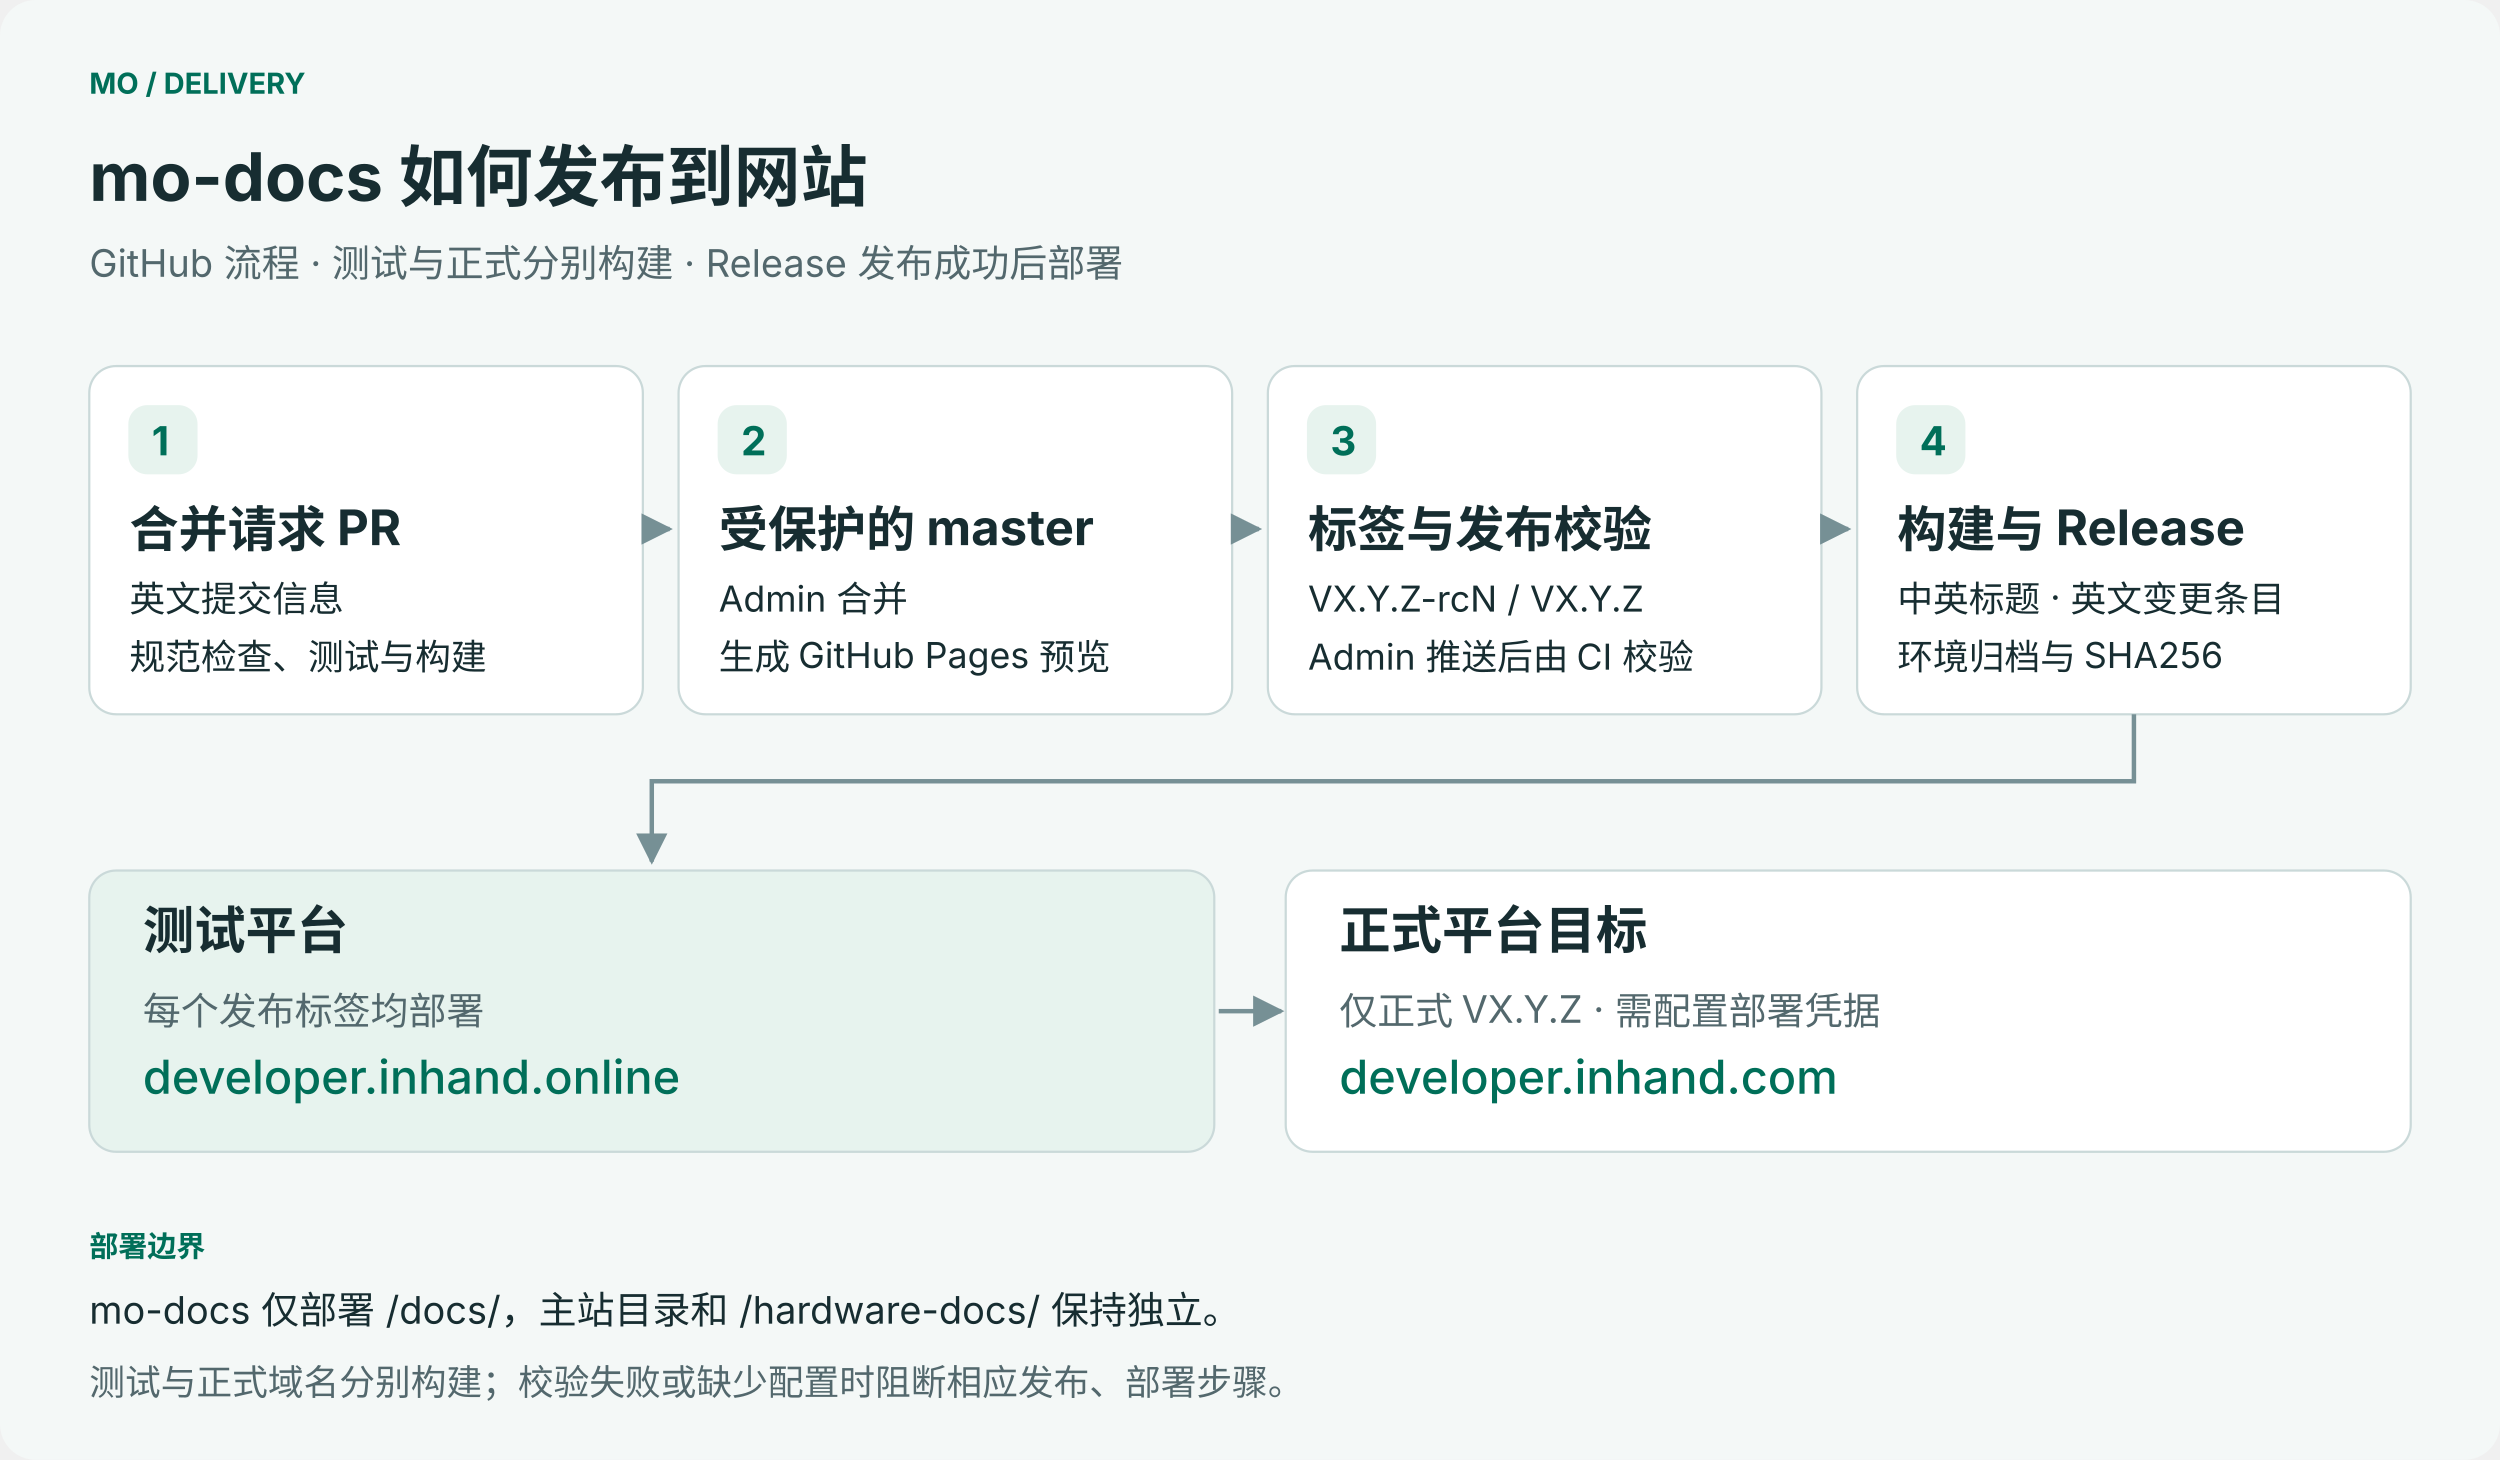
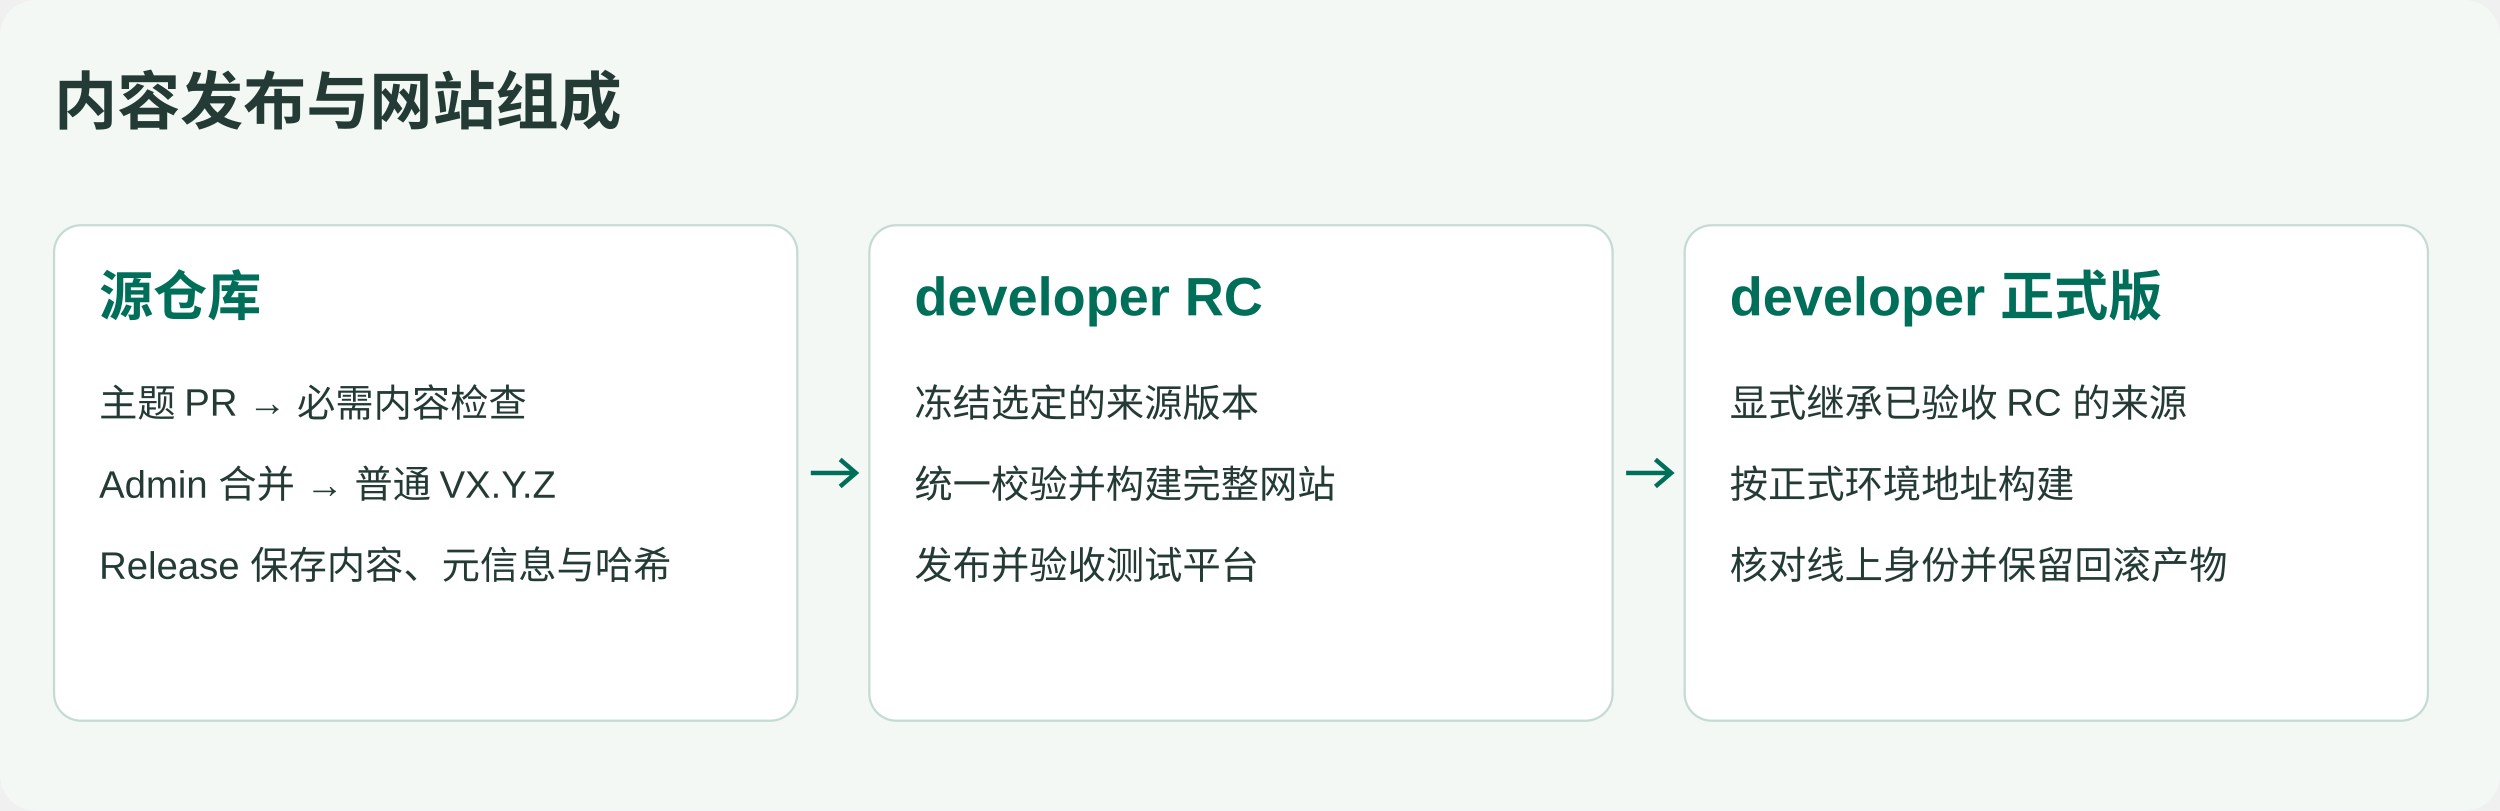
- <svg xmlns="http://www.w3.org/2000/svg" viewBox="0 0 1120 654" role="img" aria-labelledby="title description">
-   <defs>
-     <marker id="arrow" viewBox="0 0 10 10" refX="9" refY="5" markerWidth="7" markerHeight="7" orient="auto">
-       <path d="M0 0 10 5 0 10z" fill="#769095" />
-     </marker>
-   </defs>
-   <rect width="1120" height="654" rx="16" fill="#f4f8f7" />
-   <g font-family="Inter, Noto Sans CJK SC, Microsoft YaHei, Arial, sans-serif">
-     <text x="40" y="42" font-size="13" fill="#006f59" font-weight="700">MO / DELIVERY</text>
-     <text x="40" y="90" font-size="30" fill="#172d31" font-weight="700">mo-docs 如何发布到网站</text>
-     <text x="40" y="124" font-size="17" fill="#53686d" font-weight="400">GitHub 流程 · 测试与正式分别构建 · Release 发布成功后部署</text>
-     <rect x="40" y="164" width="248" height="156" rx="12" fill="#fff" stroke="#cad9d9" />
-     <rect x="58" y="182" width="30" height="30" rx="8" fill="#e7f3ee" stroke="#e7f3ee" />
-     <text x="68" y="204" font-size="18" fill="#006f59" font-weight="700">1</text>
-     <text x="58" y="245" font-size="22" fill="#172d31" font-weight="700">合并请求 PR</text>
-     <text x="58" y="274" font-size="16" fill="#172d31" font-weight="400">英文提交信息</text>
-     <text x="58" y="300" font-size="16" fill="#172d31" font-weight="400">规范检查、测试与构建</text>
-     <path d="M288 237 h12" fill="none" stroke="#769095" stroke-width="2" marker-end="url(#arrow)" />
-     <rect x="304" y="164" width="248" height="156" rx="12" fill="#fff" stroke="#cad9d9" />
-     <rect x="322" y="182" width="30" height="30" rx="8" fill="#e7f3ee" stroke="#e7f3ee" />
-     <text x="332" y="204" font-size="18" fill="#006f59" font-weight="700">2</text>
-     <text x="322" y="245" font-size="22" fill="#172d31" font-weight="700">受保护的 master</text>
-     <text x="322" y="274" font-size="16" fill="#172d31" font-weight="400">Admin 合并</text>
-     <text x="322" y="300" font-size="16" fill="#172d31" font-weight="400">生成 GitHub Pages 预览</text>
-     <path d="M552 237 h12" fill="none" stroke="#769095" stroke-width="2" marker-end="url(#arrow)" />
-     <rect x="568" y="164" width="248" height="156" rx="12" fill="#fff" stroke="#cad9d9" />
-     <rect x="586" y="182" width="30" height="30" rx="8" fill="#e7f3ee" stroke="#e7f3ee" />
-     <text x="596" y="204" font-size="18" fill="#006f59" font-weight="700">3</text>
-     <text x="586" y="245" font-size="22" fill="#172d31" font-weight="700">标签与发布校验</text>
-     <text x="586" y="274" font-size="16" fill="#172d31" font-weight="400">VX.Y.Z-rcN / VX.Y.Z</text>
-     <text x="586" y="300" font-size="16" fill="#172d31" font-weight="400">Admin 推送后由 CI 校验</text>
-     <path d="M816 237 h12" fill="none" stroke="#769095" stroke-width="2" marker-end="url(#arrow)" />
-     <rect x="832" y="164" width="248" height="156" rx="12" fill="#fff" stroke="#cad9d9" />
-     <rect x="850" y="182" width="30" height="30" rx="8" fill="#e7f3ee" stroke="#e7f3ee" />
-     <text x="860" y="204" font-size="18" fill="#006f59" font-weight="700">4</text>
-     <text x="850" y="245" font-size="22" fill="#172d31" font-weight="700">构建与 Release</text>
-     <text x="850" y="274" font-size="16" fill="#172d31" font-weight="400">中英标题 · 英文变更条目</text>
-     <text x="850" y="300" font-size="16" fill="#172d31" font-weight="400">环境归档与 SHA256</text>
-     <path d="M956 320 V350 H292 V386" fill="none" stroke="#769095" stroke-width="2" marker-end="url(#arrow)" />
-     <rect x="40" y="390" width="504" height="126" rx="12" fill="#e7f3ee" stroke="#cad9d9" />
-     <text x="64" y="425" font-size="23" fill="#172d31" font-weight="700">测试平台</text>
-     <text x="64" y="459" font-size="17" fill="#53686d" font-weight="400">每个发布标签均部署</text>
-     <text x="64" y="490" font-size="21" fill="#006f59" font-weight="500">developer.inhand.online</text>
-     <rect x="576" y="390" width="504" height="126" rx="12" fill="#fff" stroke="#cad9d9" />
-     <text x="600" y="425" font-size="23" fill="#172d31" font-weight="700">正式平台目标</text>
-     <text x="600" y="459" font-size="17" fill="#53686d" font-weight="400">仅正式 VX.Y.Z · 需配置部署凭据</text>
-     <text x="600" y="490" font-size="21" fill="#006f59" font-weight="500">developer.inhand.com</text>
-     <path d="M546 453 H574" fill="none" stroke="#769095" stroke-width="2" marker-end="url(#arrow)" />
-     <text x="40" y="563" font-size="13" fill="#006f59" font-weight="700">部署边界</text>
-     <text x="40" y="593" font-size="17" fill="#172d31" font-weight="400">mo-docs 仅部署 /docs/，主站目录和 /hardware-docs/ 保持独立。</text>
-     <text x="40" y="625" font-size="16" fill="#53686d" font-weight="400">测试与正式域名分别构建；校验失败或缺少配置时阻断相应发布、部署步骤。</text>
+ <svg xmlns="http://www.w3.org/2000/svg" viewBox="0 0 1110 360" role="img" aria-labelledby="title">
+   <rect width="1110" height="360" rx="16" fill="#f3f8f5" />
+   <g font-family="Arial, Noto Sans CJK SC, Microsoft YaHei, sans-serif" fill="#233b34">
+     <text x="24" y="55" font-size="28" font-weight="700">内容发布与网站组成</text>
+     <rect x="24" y="100" width="330" height="220" rx="12" fill="white" stroke="#c6dad4" />
+     <text x="44" y="140" fill="#006f59" font-size="24" font-weight="700">源仓库</text>
+     <text x="44" y="185" font-size="17">主题 PR → 必需内容检查</text>
+     <text x="44" y="221" font-size="17">Admin 合并 → 普通 VX.Y.Z</text>
+     <text x="44" y="257" font-size="17">Release 保存内容、元信息与哈希</text>
+     <path d="M360 210h20m-7-6 7 6-7 6" fill="none" stroke="#006f59" stroke-width="2" />
+     <rect x="386" y="100" width="330" height="220" rx="12" fill="white" stroke="#c6dad4" />
+     <text x="406" y="140" fill="#006f59" font-size="24" font-weight="700">developer RC</text>
+     <text x="406" y="185" font-size="17">冻结选定的来源版本</text>
+     <text x="406" y="221" font-size="17">统一校验并构建完整网站</text>
+     <text x="406" y="257" font-size="17">发布并验收测试平台</text>
+     <path d="M722 210h20m-7-6 7 6-7 6" fill="none" stroke="#006f59" stroke-width="2" />
+     <rect x="748" y="100" width="330" height="220" rx="12" fill="white" stroke="#c6dad4" />
+     <text x="768" y="140" fill="#006f59" font-size="24" font-weight="700">developer 正式版</text>
+     <text x="768" y="185" font-size="17">显式继承已验收 RC 的来源</text>
+     <text x="768" y="221" font-size="17">按正式环境地址构建</text>
+     <text x="768" y="257" font-size="17">核对线上身份并保留回滚产物</text>
  </g>
</svg>
